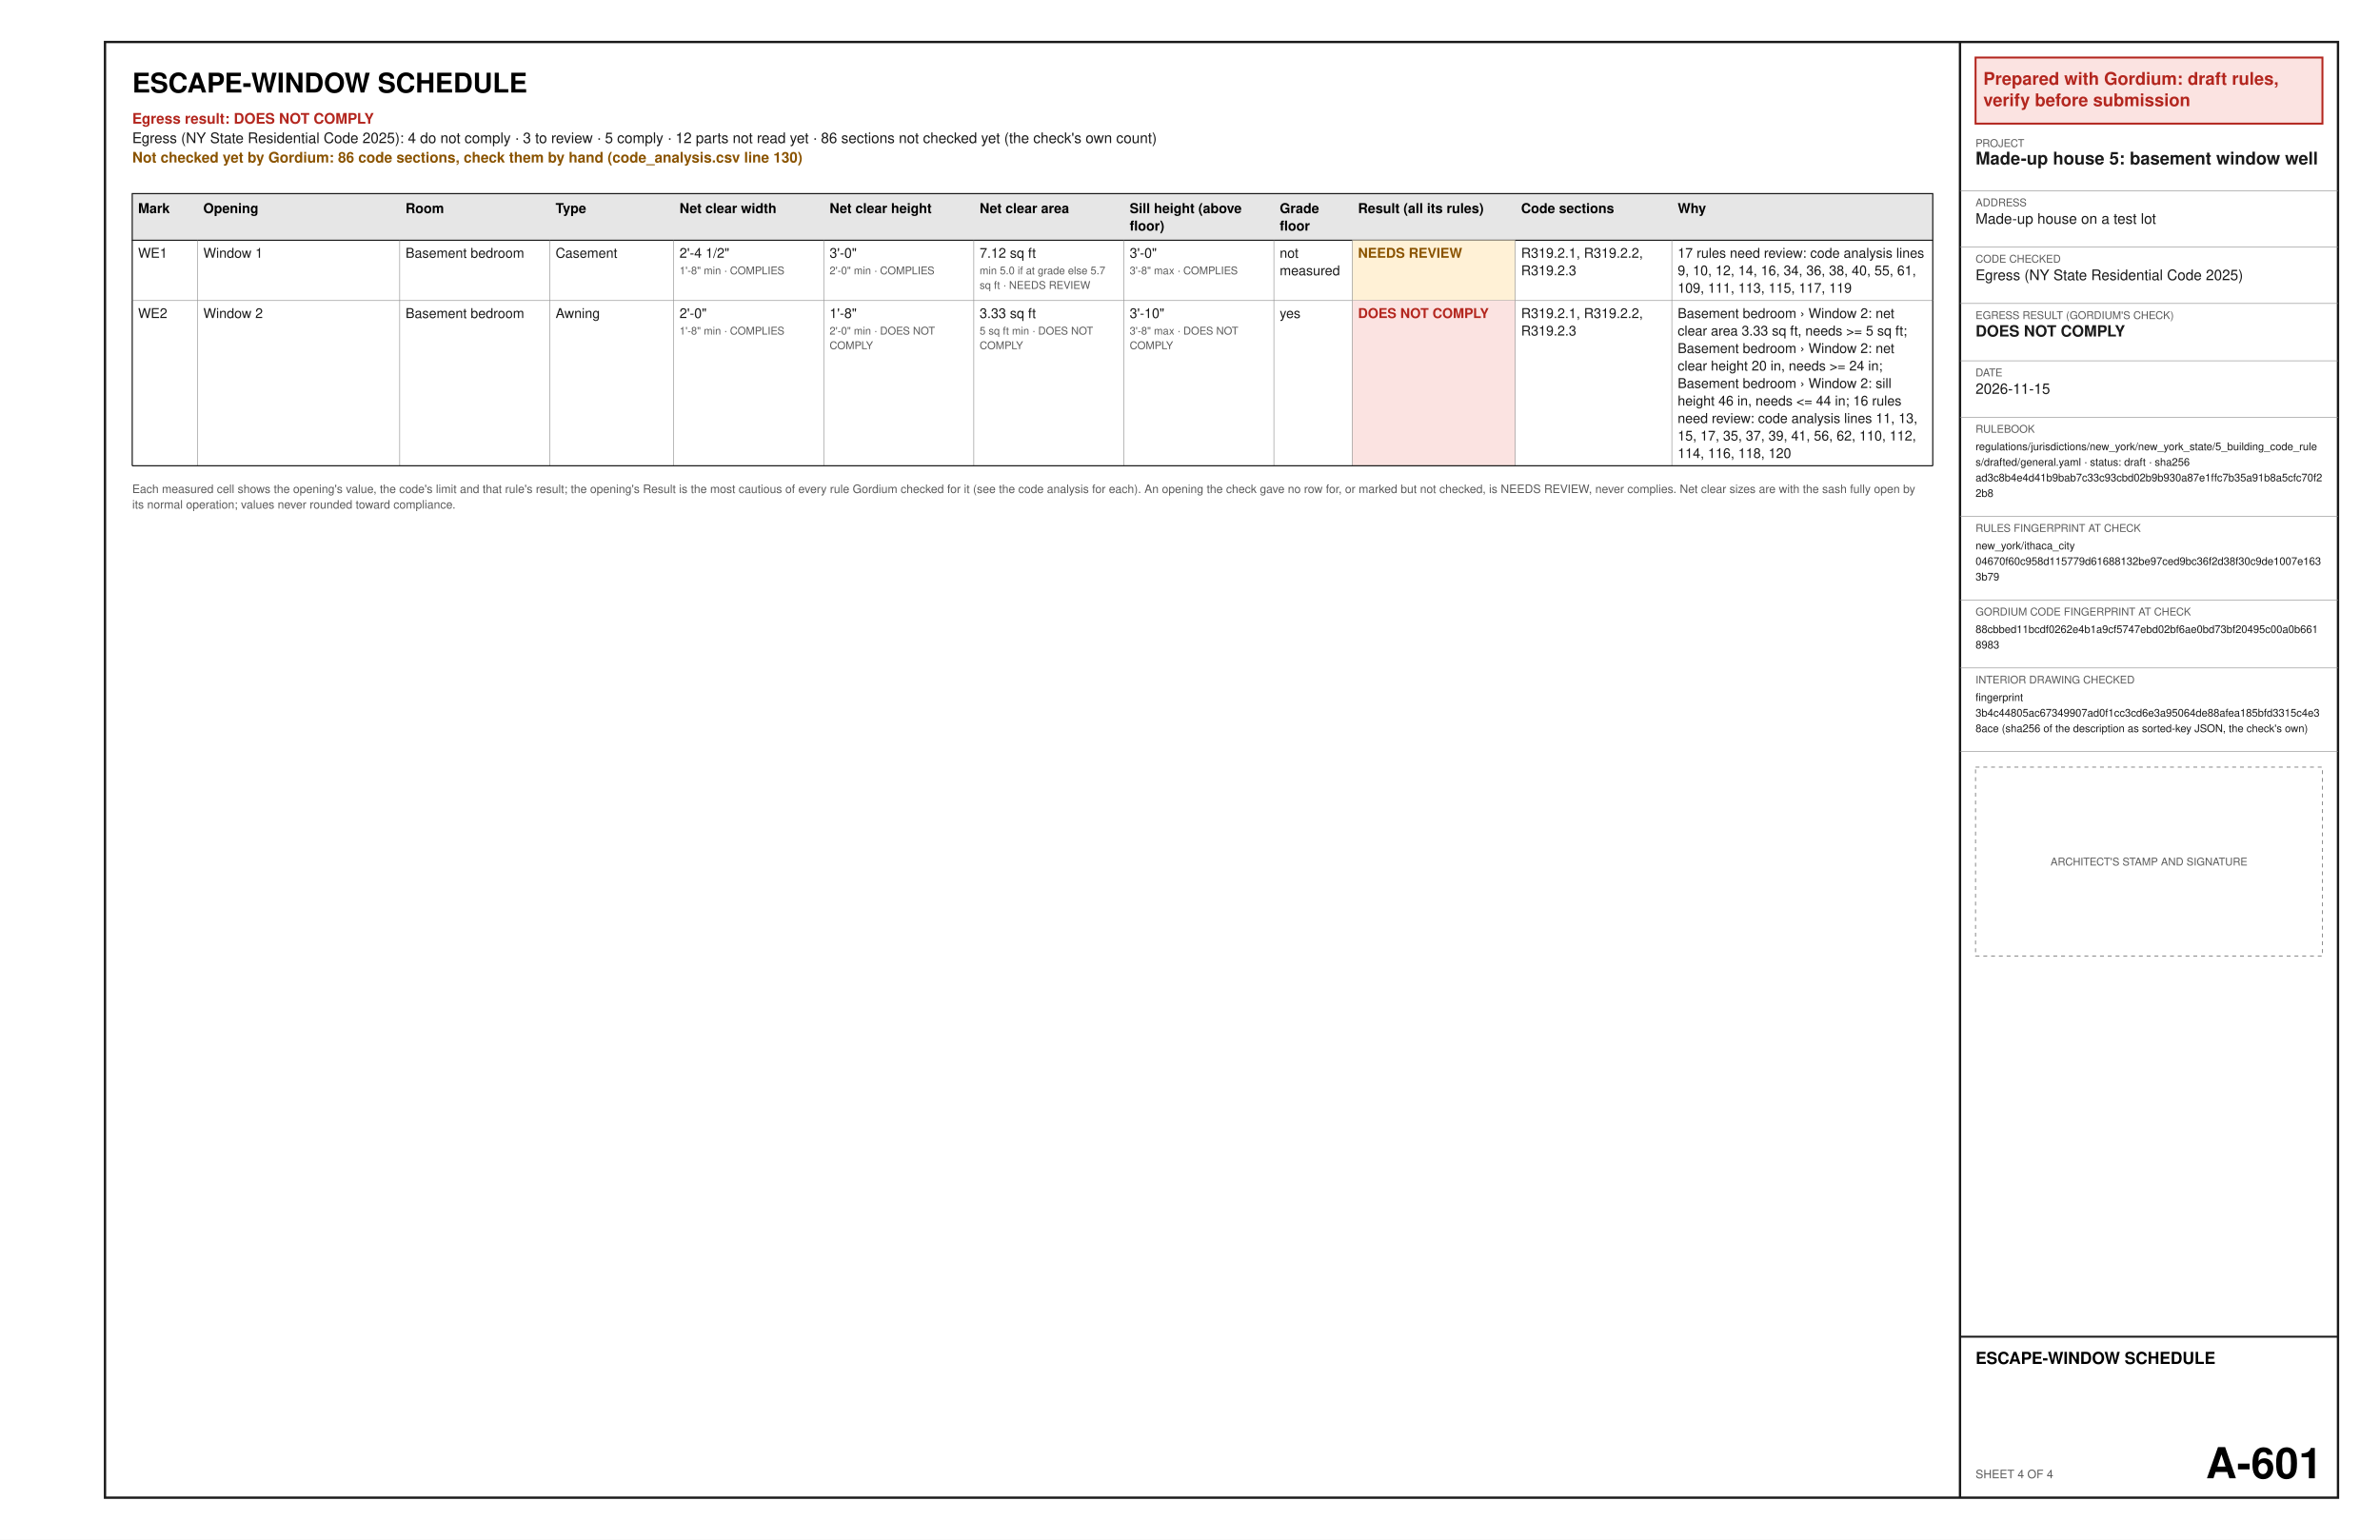
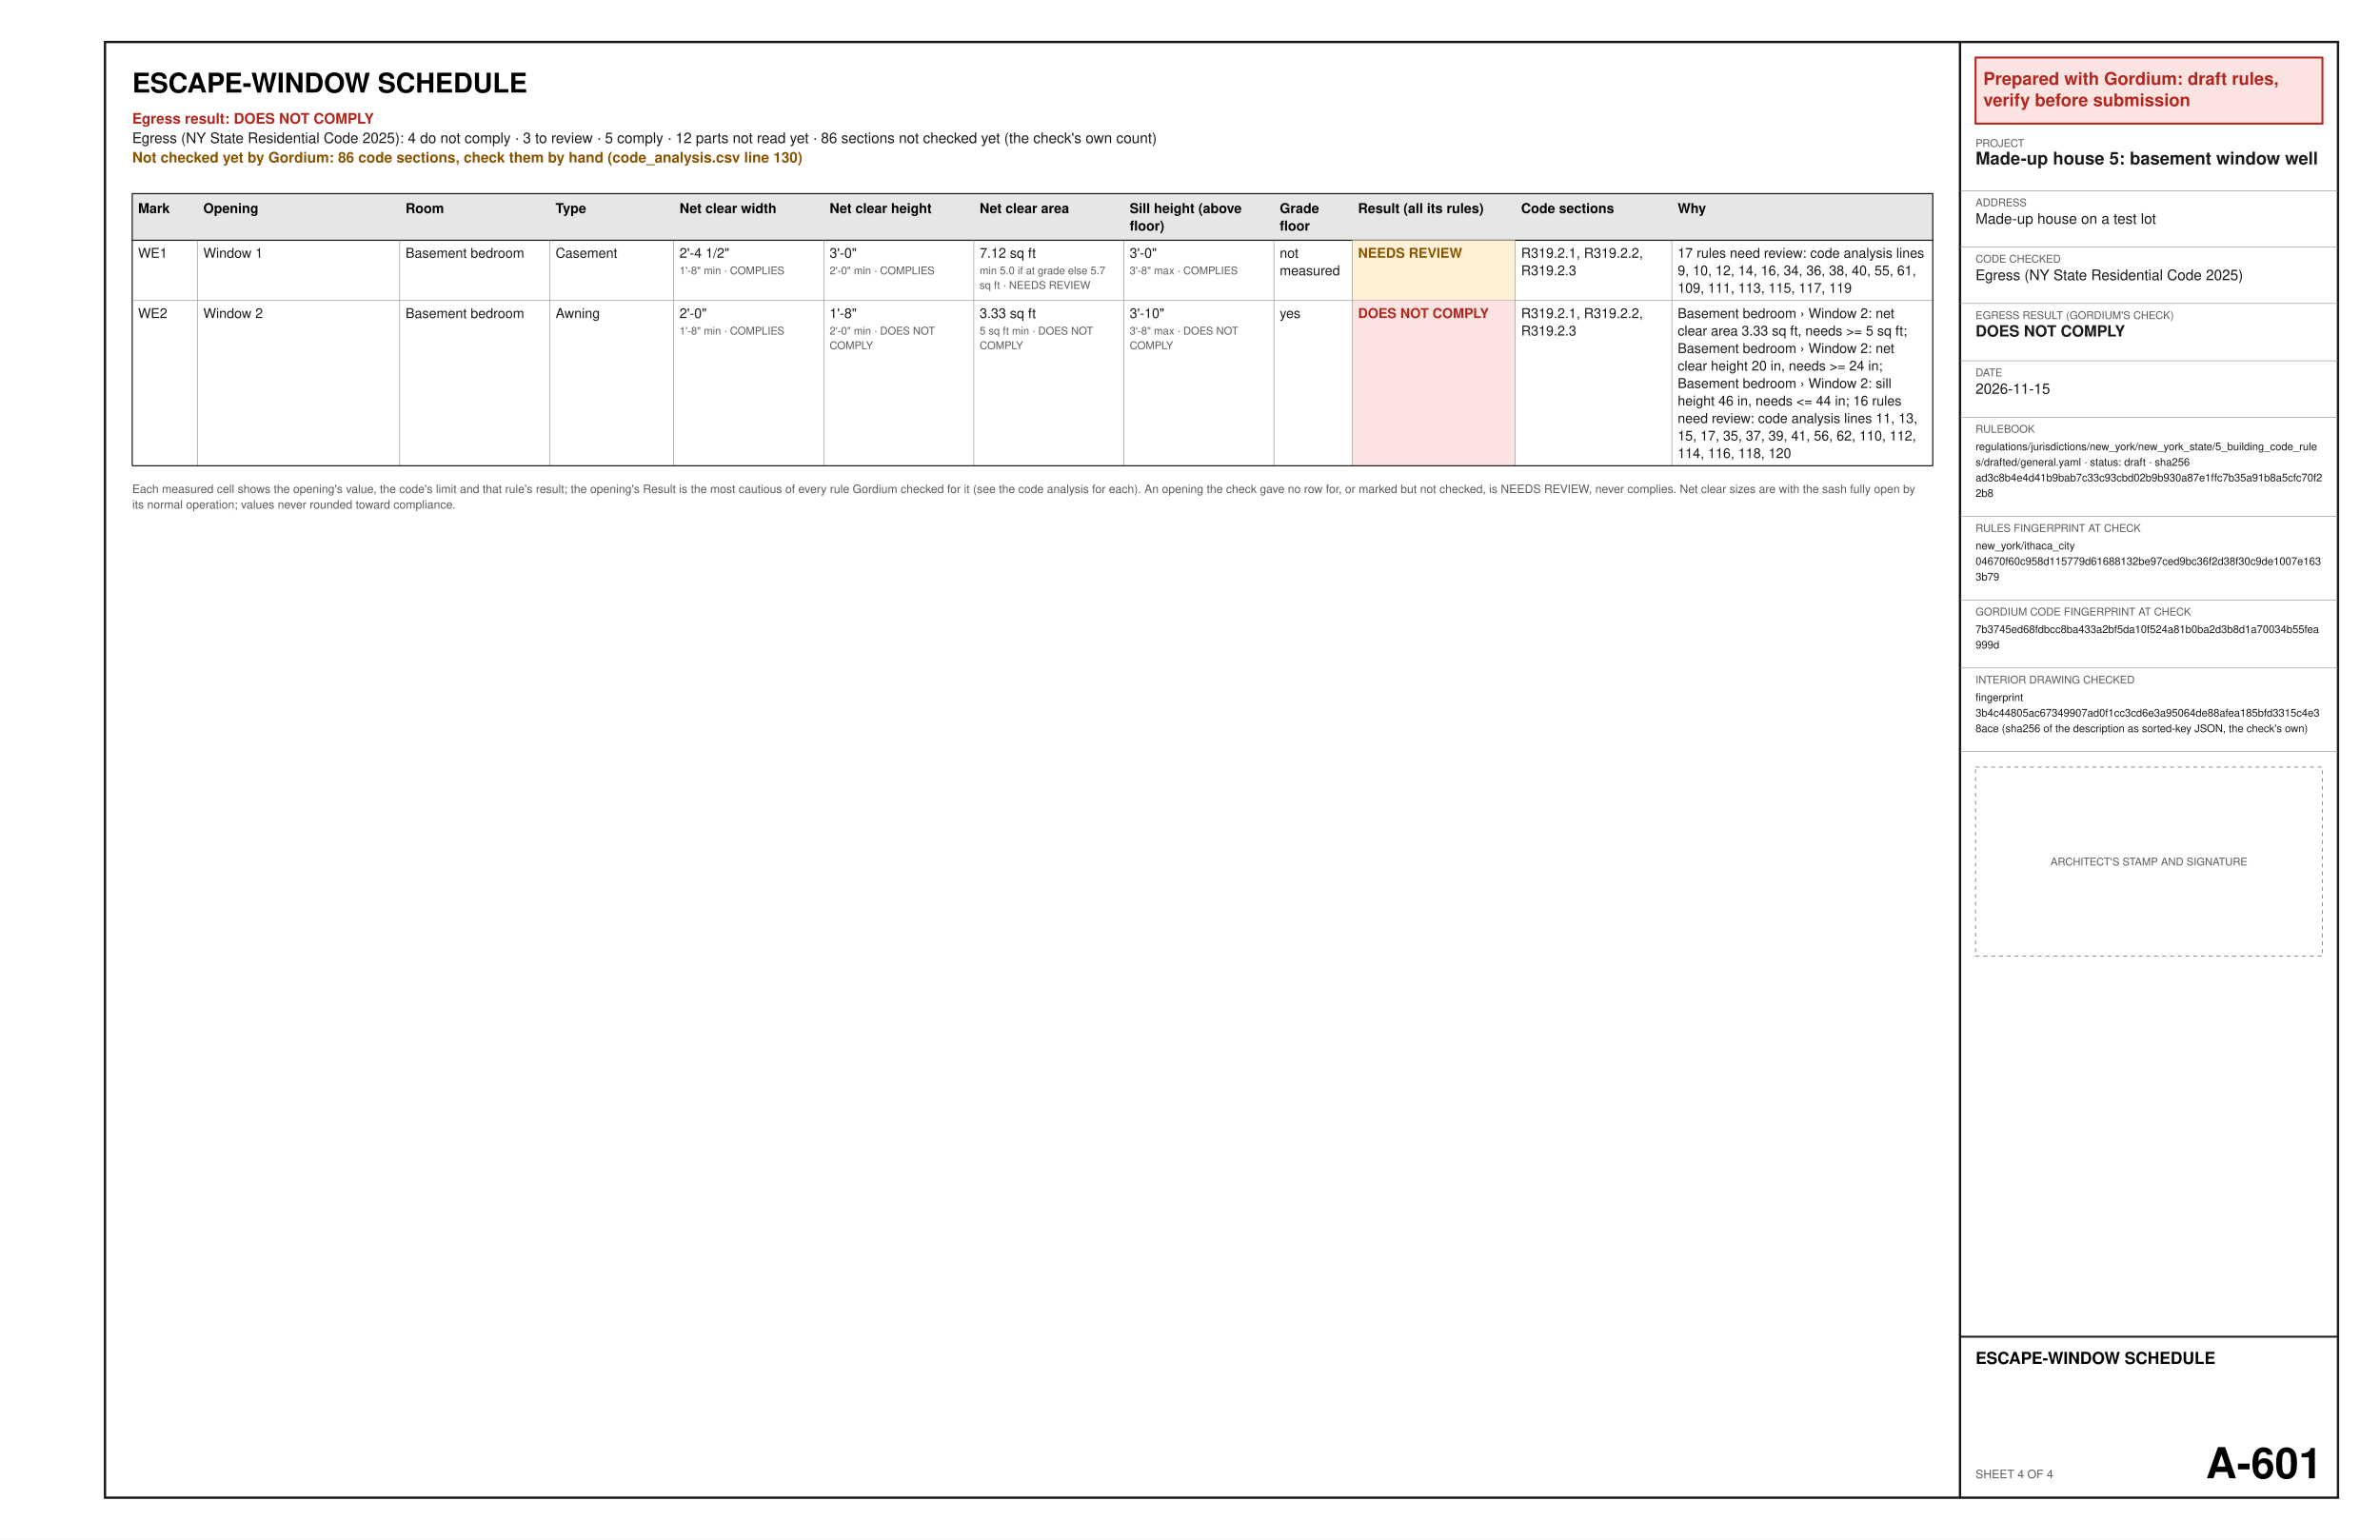
<svg xmlns="http://www.w3.org/2000/svg" width="17in" height="11in" viewBox="0 0 1224 792" font-family="Helvetica, Arial, sans-serif">
  <rect x="0" y="0" width="1224" height="792" fill="#ffffff" />
  <text x="68" y="47.6" font-size="14" font-weight="bold" text-anchor="start" fill="#000000" xml:space="preserve">ESCAPE-WINDOW SCHEDULE</text>
  <text x="68" y="63.6" font-size="7.5" font-weight="bold" text-anchor="start" fill="#b3261e" xml:space="preserve">Egress result: DOES NOT COMPLY</text>
  <text x="68" y="73.6" font-size="7.5" text-anchor="start" fill="#1a1a1a" xml:space="preserve">Egress (NY State Residential Code 2025): 4 do not comply · 3 to review · 5 comply · 12 parts not read yet · 86 sections not checked yet (the check's own count)</text>
  <text x="68" y="83.6" font-size="7.5" font-weight="bold" text-anchor="start" fill="#8a5300" xml:space="preserve">Not checked yet by Gordium: 86 code sections, check them by hand (code_analysis.csv line 130)</text>
  <polygon points="68,99.6 994,99.6 994,123.6 68,123.6" fill="#e6e6e6" stroke="#1a1a1a" stroke-width="0.6" />
  <text x="71" y="109.6" font-size="7" font-weight="bold" text-anchor="start" fill="#000000" xml:space="preserve">Mark</text>
  <text x="104.55" y="109.6" font-size="7" font-weight="bold" text-anchor="start" fill="#000000" xml:space="preserve">Opening</text>
  <text x="208.56" y="109.6" font-size="7" font-weight="bold" text-anchor="start" fill="#000000" xml:space="preserve">Room</text>
  <text x="285.72" y="109.6" font-size="7" font-weight="bold" text-anchor="start" fill="#000000" xml:space="preserve">Type</text>
  <text x="349.47" y="109.6" font-size="7" font-weight="bold" text-anchor="start" fill="#000000" xml:space="preserve">Net clear width</text>
  <text x="426.64" y="109.6" font-size="7" font-weight="bold" text-anchor="start" fill="#000000" xml:space="preserve">Net clear height</text>
  <text x="503.8" y="109.6" font-size="7" font-weight="bold" text-anchor="start" fill="#000000" xml:space="preserve">Net clear area</text>
  <text x="580.97" y="109.6" font-size="7" font-weight="bold" text-anchor="start" fill="#000000" xml:space="preserve">Sill height (above</text>
  <text x="580.97" y="118.6" font-size="7" font-weight="bold" text-anchor="start" fill="#000000" xml:space="preserve">floor)</text>
  <text x="658.14" y="109.6" font-size="7" font-weight="bold" text-anchor="start" fill="#000000" xml:space="preserve">Grade</text>
  <text x="658.14" y="118.6" font-size="7" font-weight="bold" text-anchor="start" fill="#000000" xml:space="preserve">floor</text>
  <text x="698.4" y="109.6" font-size="7" font-weight="bold" text-anchor="start" fill="#000000" xml:space="preserve">Result (all its rules)</text>
  <text x="782.28" y="109.6" font-size="7" font-weight="bold" text-anchor="start" fill="#000000" xml:space="preserve">Code sections</text>
  <text x="862.8" y="109.6" font-size="7" font-weight="bold" text-anchor="start" fill="#000000" xml:space="preserve">Why</text>
  <text x="71" y="132.6" font-size="7" text-anchor="start" fill="#1a1a1a" xml:space="preserve">WE1</text>
  <text x="104.55" y="132.6" font-size="7" text-anchor="start" fill="#1a1a1a" xml:space="preserve">Window 1</text>
  <text x="208.56" y="132.6" font-size="7" text-anchor="start" fill="#1a1a1a" xml:space="preserve">Basement bedroom</text>
  <text x="285.72" y="132.6" font-size="7" text-anchor="start" fill="#1a1a1a" xml:space="preserve">Casement</text>
  <text x="349.47" y="132.6" font-size="7" text-anchor="start" fill="#1a1a1a" xml:space="preserve">2'-4 1/2"</text>
  <text x="349.47" y="141.1" font-size="5.5" text-anchor="start" fill="#5a5a5a" xml:space="preserve">1'-8" min · COMPLIES</text>
  <text x="426.64" y="132.6" font-size="7" text-anchor="start" fill="#1a1a1a" xml:space="preserve">3'-0"</text>
  <text x="426.64" y="141.1" font-size="5.5" text-anchor="start" fill="#5a5a5a" xml:space="preserve">2'-0" min · COMPLIES</text>
  <text x="503.8" y="132.6" font-size="7" text-anchor="start" fill="#1a1a1a" xml:space="preserve">7.12 sq ft</text>
  <text x="503.8" y="141.1" font-size="5.5" text-anchor="start" fill="#5a5a5a" xml:space="preserve">min 5.0 if at grade else 5.7</text>
  <text x="503.8" y="148.6" font-size="5.5" text-anchor="start" fill="#5a5a5a" xml:space="preserve">sq ft · NEEDS REVIEW</text>
  <text x="580.97" y="132.6" font-size="7" text-anchor="start" fill="#1a1a1a" xml:space="preserve">3'-0"</text>
  <text x="580.97" y="141.1" font-size="5.5" text-anchor="start" fill="#5a5a5a" xml:space="preserve">3'-8" max · COMPLIES</text>
  <text x="658.14" y="132.6" font-size="7" text-anchor="start" fill="#1a1a1a" xml:space="preserve">not</text>
  <text x="658.14" y="141.6" font-size="7" text-anchor="start" fill="#1a1a1a" xml:space="preserve">measured</text>
  <polygon points="695.4,123.6 779.28,123.6 779.28,154.6 695.4,154.6" fill="#fff1d6" />
  <text x="698.4" y="132.6" font-size="7" font-weight="bold" text-anchor="start" fill="#8a5300" xml:space="preserve">NEEDS REVIEW</text>
  <text x="782.28" y="132.6" font-size="7" text-anchor="start" fill="#1a1a1a" xml:space="preserve">R319.2.1, R319.2.2,</text>
  <text x="782.28" y="141.6" font-size="7" text-anchor="start" fill="#1a1a1a" xml:space="preserve">R319.2.3</text>
  <text x="862.8" y="132.6" font-size="7" text-anchor="start" fill="#1a1a1a" xml:space="preserve">17 rules need review: code analysis lines</text>
  <text x="862.8" y="141.6" font-size="7" text-anchor="start" fill="#1a1a1a" xml:space="preserve">9, 10, 12, 14, 16, 34, 36, 38, 40, 55, 61,</text>
  <text x="862.8" y="150.6" font-size="7" text-anchor="start" fill="#1a1a1a" xml:space="preserve">109, 111, 113, 115, 117, 119</text>
  <line x1="68" y1="154.6" x2="994" y2="154.6" stroke="#8c8c8c" stroke-width="0.3" />
  <line x1="101.55" y1="123.6" x2="101.55" y2="154.6" stroke="#8c8c8c" stroke-width="0.3" />
  <line x1="205.56" y1="123.6" x2="205.56" y2="154.6" stroke="#8c8c8c" stroke-width="0.3" />
  <line x1="282.72" y1="123.6" x2="282.72" y2="154.6" stroke="#8c8c8c" stroke-width="0.3" />
  <line x1="346.47" y1="123.6" x2="346.47" y2="154.6" stroke="#8c8c8c" stroke-width="0.3" />
  <line x1="423.64" y1="123.6" x2="423.64" y2="154.6" stroke="#8c8c8c" stroke-width="0.3" />
  <line x1="500.8" y1="123.6" x2="500.8" y2="154.6" stroke="#8c8c8c" stroke-width="0.3" />
  <line x1="577.97" y1="123.6" x2="577.97" y2="154.6" stroke="#8c8c8c" stroke-width="0.3" />
  <line x1="655.14" y1="123.6" x2="655.14" y2="154.6" stroke="#8c8c8c" stroke-width="0.3" />
  <line x1="695.4" y1="123.6" x2="695.4" y2="154.6" stroke="#8c8c8c" stroke-width="0.3" />
  <line x1="779.28" y1="123.6" x2="779.28" y2="154.6" stroke="#8c8c8c" stroke-width="0.3" />
  <line x1="859.8" y1="123.6" x2="859.8" y2="154.6" stroke="#8c8c8c" stroke-width="0.3" />
  <line x1="68" y1="123.6" x2="68" y2="154.6" stroke="#1a1a1a" stroke-width="0.6" />
  <line x1="994" y1="123.6" x2="994" y2="154.6" stroke="#1a1a1a" stroke-width="0.6" />
  <text x="71" y="163.6" font-size="7" text-anchor="start" fill="#1a1a1a" xml:space="preserve">WE2</text>
  <text x="104.55" y="163.6" font-size="7" text-anchor="start" fill="#1a1a1a" xml:space="preserve">Window 2</text>
  <text x="208.56" y="163.6" font-size="7" text-anchor="start" fill="#1a1a1a" xml:space="preserve">Basement bedroom</text>
  <text x="285.72" y="163.6" font-size="7" text-anchor="start" fill="#1a1a1a" xml:space="preserve">Awning</text>
  <text x="349.47" y="163.6" font-size="7" text-anchor="start" fill="#1a1a1a" xml:space="preserve">2'-0"</text>
  <text x="349.47" y="172.1" font-size="5.5" text-anchor="start" fill="#5a5a5a" xml:space="preserve">1'-8" min · COMPLIES</text>
  <text x="426.64" y="163.6" font-size="7" text-anchor="start" fill="#1a1a1a" xml:space="preserve">1'-8"</text>
  <text x="426.64" y="172.1" font-size="5.5" text-anchor="start" fill="#5a5a5a" xml:space="preserve">2'-0" min · DOES NOT</text>
  <text x="426.64" y="179.6" font-size="5.5" text-anchor="start" fill="#5a5a5a" xml:space="preserve">COMPLY</text>
  <text x="503.8" y="163.6" font-size="7" text-anchor="start" fill="#1a1a1a" xml:space="preserve">3.33 sq ft</text>
  <text x="503.8" y="172.1" font-size="5.5" text-anchor="start" fill="#5a5a5a" xml:space="preserve">5 sq ft min · DOES NOT</text>
  <text x="503.8" y="179.6" font-size="5.5" text-anchor="start" fill="#5a5a5a" xml:space="preserve">COMPLY</text>
  <text x="580.97" y="163.6" font-size="7" text-anchor="start" fill="#1a1a1a" xml:space="preserve">3'-10"</text>
  <text x="580.97" y="172.1" font-size="5.5" text-anchor="start" fill="#5a5a5a" xml:space="preserve">3'-8" max · DOES NOT</text>
  <text x="580.97" y="179.6" font-size="5.5" text-anchor="start" fill="#5a5a5a" xml:space="preserve">COMPLY</text>
  <text x="658.14" y="163.6" font-size="7" text-anchor="start" fill="#1a1a1a" xml:space="preserve">yes</text>
  <polygon points="695.4,154.6 779.28,154.6 779.28,239.6 695.4,239.6" fill="#fbe3e1" />
  <text x="698.4" y="163.6" font-size="7" font-weight="bold" text-anchor="start" fill="#b3261e" xml:space="preserve">DOES NOT COMPLY</text>
  <text x="782.28" y="163.6" font-size="7" text-anchor="start" fill="#1a1a1a" xml:space="preserve">R319.2.1, R319.2.2,</text>
  <text x="782.28" y="172.6" font-size="7" text-anchor="start" fill="#1a1a1a" xml:space="preserve">R319.2.3</text>
  <text x="862.8" y="163.6" font-size="7" text-anchor="start" fill="#1a1a1a" xml:space="preserve">Basement bedroom › Window 2: net</text>
  <text x="862.8" y="172.6" font-size="7" text-anchor="start" fill="#1a1a1a" xml:space="preserve">clear area 3.33 sq ft, needs &gt;= 5 sq ft;</text>
  <text x="862.8" y="181.6" font-size="7" text-anchor="start" fill="#1a1a1a" xml:space="preserve">Basement bedroom › Window 2: net</text>
  <text x="862.8" y="190.6" font-size="7" text-anchor="start" fill="#1a1a1a" xml:space="preserve">clear height 20 in, needs &gt;= 24 in;</text>
  <text x="862.8" y="199.6" font-size="7" text-anchor="start" fill="#1a1a1a" xml:space="preserve">Basement bedroom › Window 2: sill</text>
  <text x="862.8" y="208.6" font-size="7" text-anchor="start" fill="#1a1a1a" xml:space="preserve">height 46 in, needs &lt;= 44 in; 16 rules</text>
  <text x="862.8" y="217.6" font-size="7" text-anchor="start" fill="#1a1a1a" xml:space="preserve">need review: code analysis lines 11, 13,</text>
  <text x="862.8" y="226.6" font-size="7" text-anchor="start" fill="#1a1a1a" xml:space="preserve">15, 17, 35, 37, 39, 41, 56, 62, 110, 112,</text>
  <text x="862.8" y="235.6" font-size="7" text-anchor="start" fill="#1a1a1a" xml:space="preserve">114, 116, 118, 120</text>
  <line x1="68" y1="239.6" x2="994" y2="239.6" stroke="#8c8c8c" stroke-width="0.3" />
  <line x1="101.55" y1="154.6" x2="101.55" y2="239.6" stroke="#8c8c8c" stroke-width="0.3" />
  <line x1="205.56" y1="154.6" x2="205.56" y2="239.6" stroke="#8c8c8c" stroke-width="0.3" />
  <line x1="282.72" y1="154.6" x2="282.72" y2="239.6" stroke="#8c8c8c" stroke-width="0.3" />
  <line x1="346.47" y1="154.6" x2="346.47" y2="239.6" stroke="#8c8c8c" stroke-width="0.3" />
  <line x1="423.64" y1="154.6" x2="423.64" y2="239.6" stroke="#8c8c8c" stroke-width="0.3" />
  <line x1="500.8" y1="154.6" x2="500.8" y2="239.6" stroke="#8c8c8c" stroke-width="0.3" />
  <line x1="577.97" y1="154.6" x2="577.97" y2="239.6" stroke="#8c8c8c" stroke-width="0.3" />
  <line x1="655.14" y1="154.6" x2="655.14" y2="239.6" stroke="#8c8c8c" stroke-width="0.3" />
  <line x1="695.4" y1="154.6" x2="695.4" y2="239.6" stroke="#8c8c8c" stroke-width="0.3" />
  <line x1="779.28" y1="154.6" x2="779.28" y2="239.6" stroke="#8c8c8c" stroke-width="0.3" />
  <line x1="859.8" y1="154.6" x2="859.8" y2="239.6" stroke="#8c8c8c" stroke-width="0.3" />
  <line x1="68" y1="154.6" x2="68" y2="239.6" stroke="#1a1a1a" stroke-width="0.6" />
  <line x1="994" y1="154.6" x2="994" y2="239.6" stroke="#1a1a1a" stroke-width="0.6" />
  <line x1="68" y1="239.6" x2="994" y2="239.6" stroke="#1a1a1a" stroke-width="0.6" />
  <text x="68" y="253.6" font-size="6" text-anchor="start" fill="#5a5a5a" xml:space="preserve">Each measured cell shows the opening's value, the code's limit and that rule's result; the opening's Result is the most cautious of every rule Gordium checked for it (see the code analysis for each). An opening the check gave no row for, or marked but not checked, is NEEDS REVIEW, never complies. Net clear sizes are with the sash fully open by</text>
  <text x="68" y="261.6" font-size="6" text-anchor="start" fill="#5a5a5a" xml:space="preserve">its normal operation; values never rounded toward compliance.</text>
  <polygon points="54,21.6 1202.4,21.6 1202.4,770.4 54,770.4" fill="none" stroke="#1a1a1a" stroke-width="1.2" />
  <line x1="1008" y1="21.6" x2="1008" y2="770.4" stroke="#1a1a1a" stroke-width="1.2" />
  <polygon points="1016,29.6 1194.4,29.6 1194.4,63.6 1016,63.6" fill="#fbe3e1" stroke="#b3261e" stroke-width="1" />
  <text x="1020" y="43.6" font-size="9" font-weight="bold" text-anchor="start" fill="#b3261e" xml:space="preserve">Prepared with Gordium: draft rules,</text>
  <text x="1020" y="54.6" font-size="9" font-weight="bold" text-anchor="start" fill="#b3261e" xml:space="preserve">verify before submission</text>
  <text x="1016" y="75.6" font-size="5.5" text-anchor="start" fill="#5a5a5a" xml:space="preserve">PROJECT</text>
  <text x="1016" y="84.6" font-size="9" font-weight="bold" text-anchor="start" fill="#1a1a1a" xml:space="preserve">Made-up house 5: basement window well</text>
  <line x1="1008" y1="98.1" x2="1202.4" y2="98.1" stroke="#8c8c8c" stroke-width="0.3" />
  <text x="1016" y="106.1" font-size="5.5" text-anchor="start" fill="#5a5a5a" xml:space="preserve">ADDRESS</text>
  <text x="1016" y="115.1" font-size="7.5" text-anchor="start" fill="#1a1a1a" xml:space="preserve">Made-up house on a test lot</text>
  <line x1="1008" y1="127.1" x2="1202.4" y2="127.1" stroke="#8c8c8c" stroke-width="0.3" />
  <text x="1016" y="135.1" font-size="5.5" text-anchor="start" fill="#5a5a5a" xml:space="preserve">CODE CHECKED</text>
  <text x="1016" y="144.1" font-size="7.5" text-anchor="start" fill="#1a1a1a" xml:space="preserve">Egress (NY State Residential Code 2025)</text>
  <line x1="1008" y1="156.1" x2="1202.4" y2="156.1" stroke="#8c8c8c" stroke-width="0.3" />
  <text x="1016" y="164.1" font-size="5.5" text-anchor="start" fill="#5a5a5a" xml:space="preserve">EGRESS RESULT (GORDIUM'S CHECK)</text>
  <text x="1016" y="173.1" font-size="8" font-weight="bold" text-anchor="start" fill="#1a1a1a" xml:space="preserve">DOES NOT COMPLY</text>
  <line x1="1008" y1="185.6" x2="1202.4" y2="185.6" stroke="#8c8c8c" stroke-width="0.3" />
  <text x="1016" y="193.6" font-size="5.5" text-anchor="start" fill="#5a5a5a" xml:space="preserve">DATE</text>
  <text x="1016" y="202.6" font-size="7.5" text-anchor="start" fill="#1a1a1a" xml:space="preserve">2026-11-15</text>
  <line x1="1008" y1="214.6" x2="1202.4" y2="214.6" stroke="#8c8c8c" stroke-width="0.3" />
  <text x="1016" y="222.6" font-size="5.5" text-anchor="start" fill="#5a5a5a" xml:space="preserve">RULEBOOK</text>
  <text x="1016" y="231.6" font-size="5.5" text-anchor="start" fill="#1a1a1a" xml:space="preserve">regulations/jurisdictions/new_york/new_york_state/5_building_code_rule</text>
  <text x="1016" y="239.6" font-size="5.5" text-anchor="start" fill="#1a1a1a" xml:space="preserve">s/drafted/general.yaml · status: draft · sha256</text>
  <text x="1016" y="247.6" font-size="5.5" text-anchor="start" fill="#1a1a1a" xml:space="preserve">ad3c8b4e4d41b9bab7c33c93cbd02b9b930a87e1ffc7b35a91b8a5cfc70f2</text>
  <text x="1016" y="255.6" font-size="5.5" text-anchor="start" fill="#1a1a1a" xml:space="preserve">2b8</text>
  <line x1="1008" y1="265.6" x2="1202.4" y2="265.6" stroke="#8c8c8c" stroke-width="0.3" />
  <text x="1016" y="273.6" font-size="5.5" text-anchor="start" fill="#5a5a5a" xml:space="preserve">RULES FINGERPRINT AT CHECK</text>
  <text x="1016" y="282.6" font-size="5.5" text-anchor="start" fill="#1a1a1a" xml:space="preserve">new_york/ithaca_city</text>
  <text x="1016" y="290.6" font-size="5.5" text-anchor="start" fill="#1a1a1a" xml:space="preserve">04670f60c958d115779d61688132be97ced9bc36f2d38f30c9de1007e163</text>
  <text x="1016" y="298.6" font-size="5.5" text-anchor="start" fill="#1a1a1a" xml:space="preserve">3b79</text>
  <line x1="1008" y1="308.6" x2="1202.4" y2="308.6" stroke="#8c8c8c" stroke-width="0.3" />
  <text x="1016" y="316.6" font-size="5.5" text-anchor="start" fill="#5a5a5a" xml:space="preserve">GORDIUM CODE FINGERPRINT AT CHECK</text>
-   <text x="1016" y="325.6" font-size="5.5" text-anchor="start" fill="#1a1a1a" xml:space="preserve">88cbbed11bcdf0262e4b1a9cf5747ebd02bf6ae0bd73bf20495c00a0b661</text>
-   <text x="1016" y="333.6" font-size="5.5" text-anchor="start" fill="#1a1a1a" xml:space="preserve">8983</text>
+   <text x="1016" y="325.6" font-size="5.5" text-anchor="start" fill="#1a1a1a" xml:space="preserve">7b3745ed68fdbcc8ba433a2bf5da10f524a81b0ba2d3b8d1a70034b55fea</text>
+   <text x="1016" y="333.6" font-size="5.5" text-anchor="start" fill="#1a1a1a" xml:space="preserve">999d</text>
  <line x1="1008" y1="343.6" x2="1202.4" y2="343.6" stroke="#8c8c8c" stroke-width="0.3" />
  <text x="1016" y="351.6" font-size="5.5" text-anchor="start" fill="#5a5a5a" xml:space="preserve">INTERIOR DRAWING CHECKED</text>
  <text x="1016" y="360.6" font-size="5.5" text-anchor="start" fill="#1a1a1a" xml:space="preserve">fingerprint</text>
  <text x="1016" y="368.6" font-size="5.5" text-anchor="start" fill="#1a1a1a" xml:space="preserve">3b4c44805ac67349907ad0f1cc3cd6e3a95064de88afea185bfd3315c4e3</text>
  <text x="1016" y="376.6" font-size="5.5" text-anchor="start" fill="#1a1a1a" xml:space="preserve">8ace (sha256 of the description as sorted-key JSON, the check's own)</text>
  <line x1="1008" y1="386.6" x2="1202.4" y2="386.6" stroke="#8c8c8c" stroke-width="0.3" />
  <polygon points="1016,394.6 1194.4,394.6 1194.4,491.8 1016,491.8" fill="none" stroke="#8c8c8c" stroke-width="0.5" stroke-dasharray="2 2" />
  <text x="1105.2" y="445.2" font-size="5.5" text-anchor="middle" fill="#5a5a5a" xml:space="preserve">ARCHITECT'S STAMP AND SIGNATURE</text>
  <line x1="1008" y1="687.6" x2="1202.4" y2="687.6" stroke="#1a1a1a" stroke-width="1" />
  <text x="1016" y="701.6" font-size="8.5" font-weight="bold" text-anchor="start" fill="#000000" xml:space="preserve">ESCAPE-WINDOW SCHEDULE</text>
  <text x="1016" y="760.4" font-size="6" text-anchor="start" fill="#5a5a5a" xml:space="preserve">SHEET 4 OF 4</text>
  <text x="1194.4" y="760.4" font-size="22" font-weight="bold" text-anchor="end" fill="#000000" xml:space="preserve">A-601</text>
</svg>
